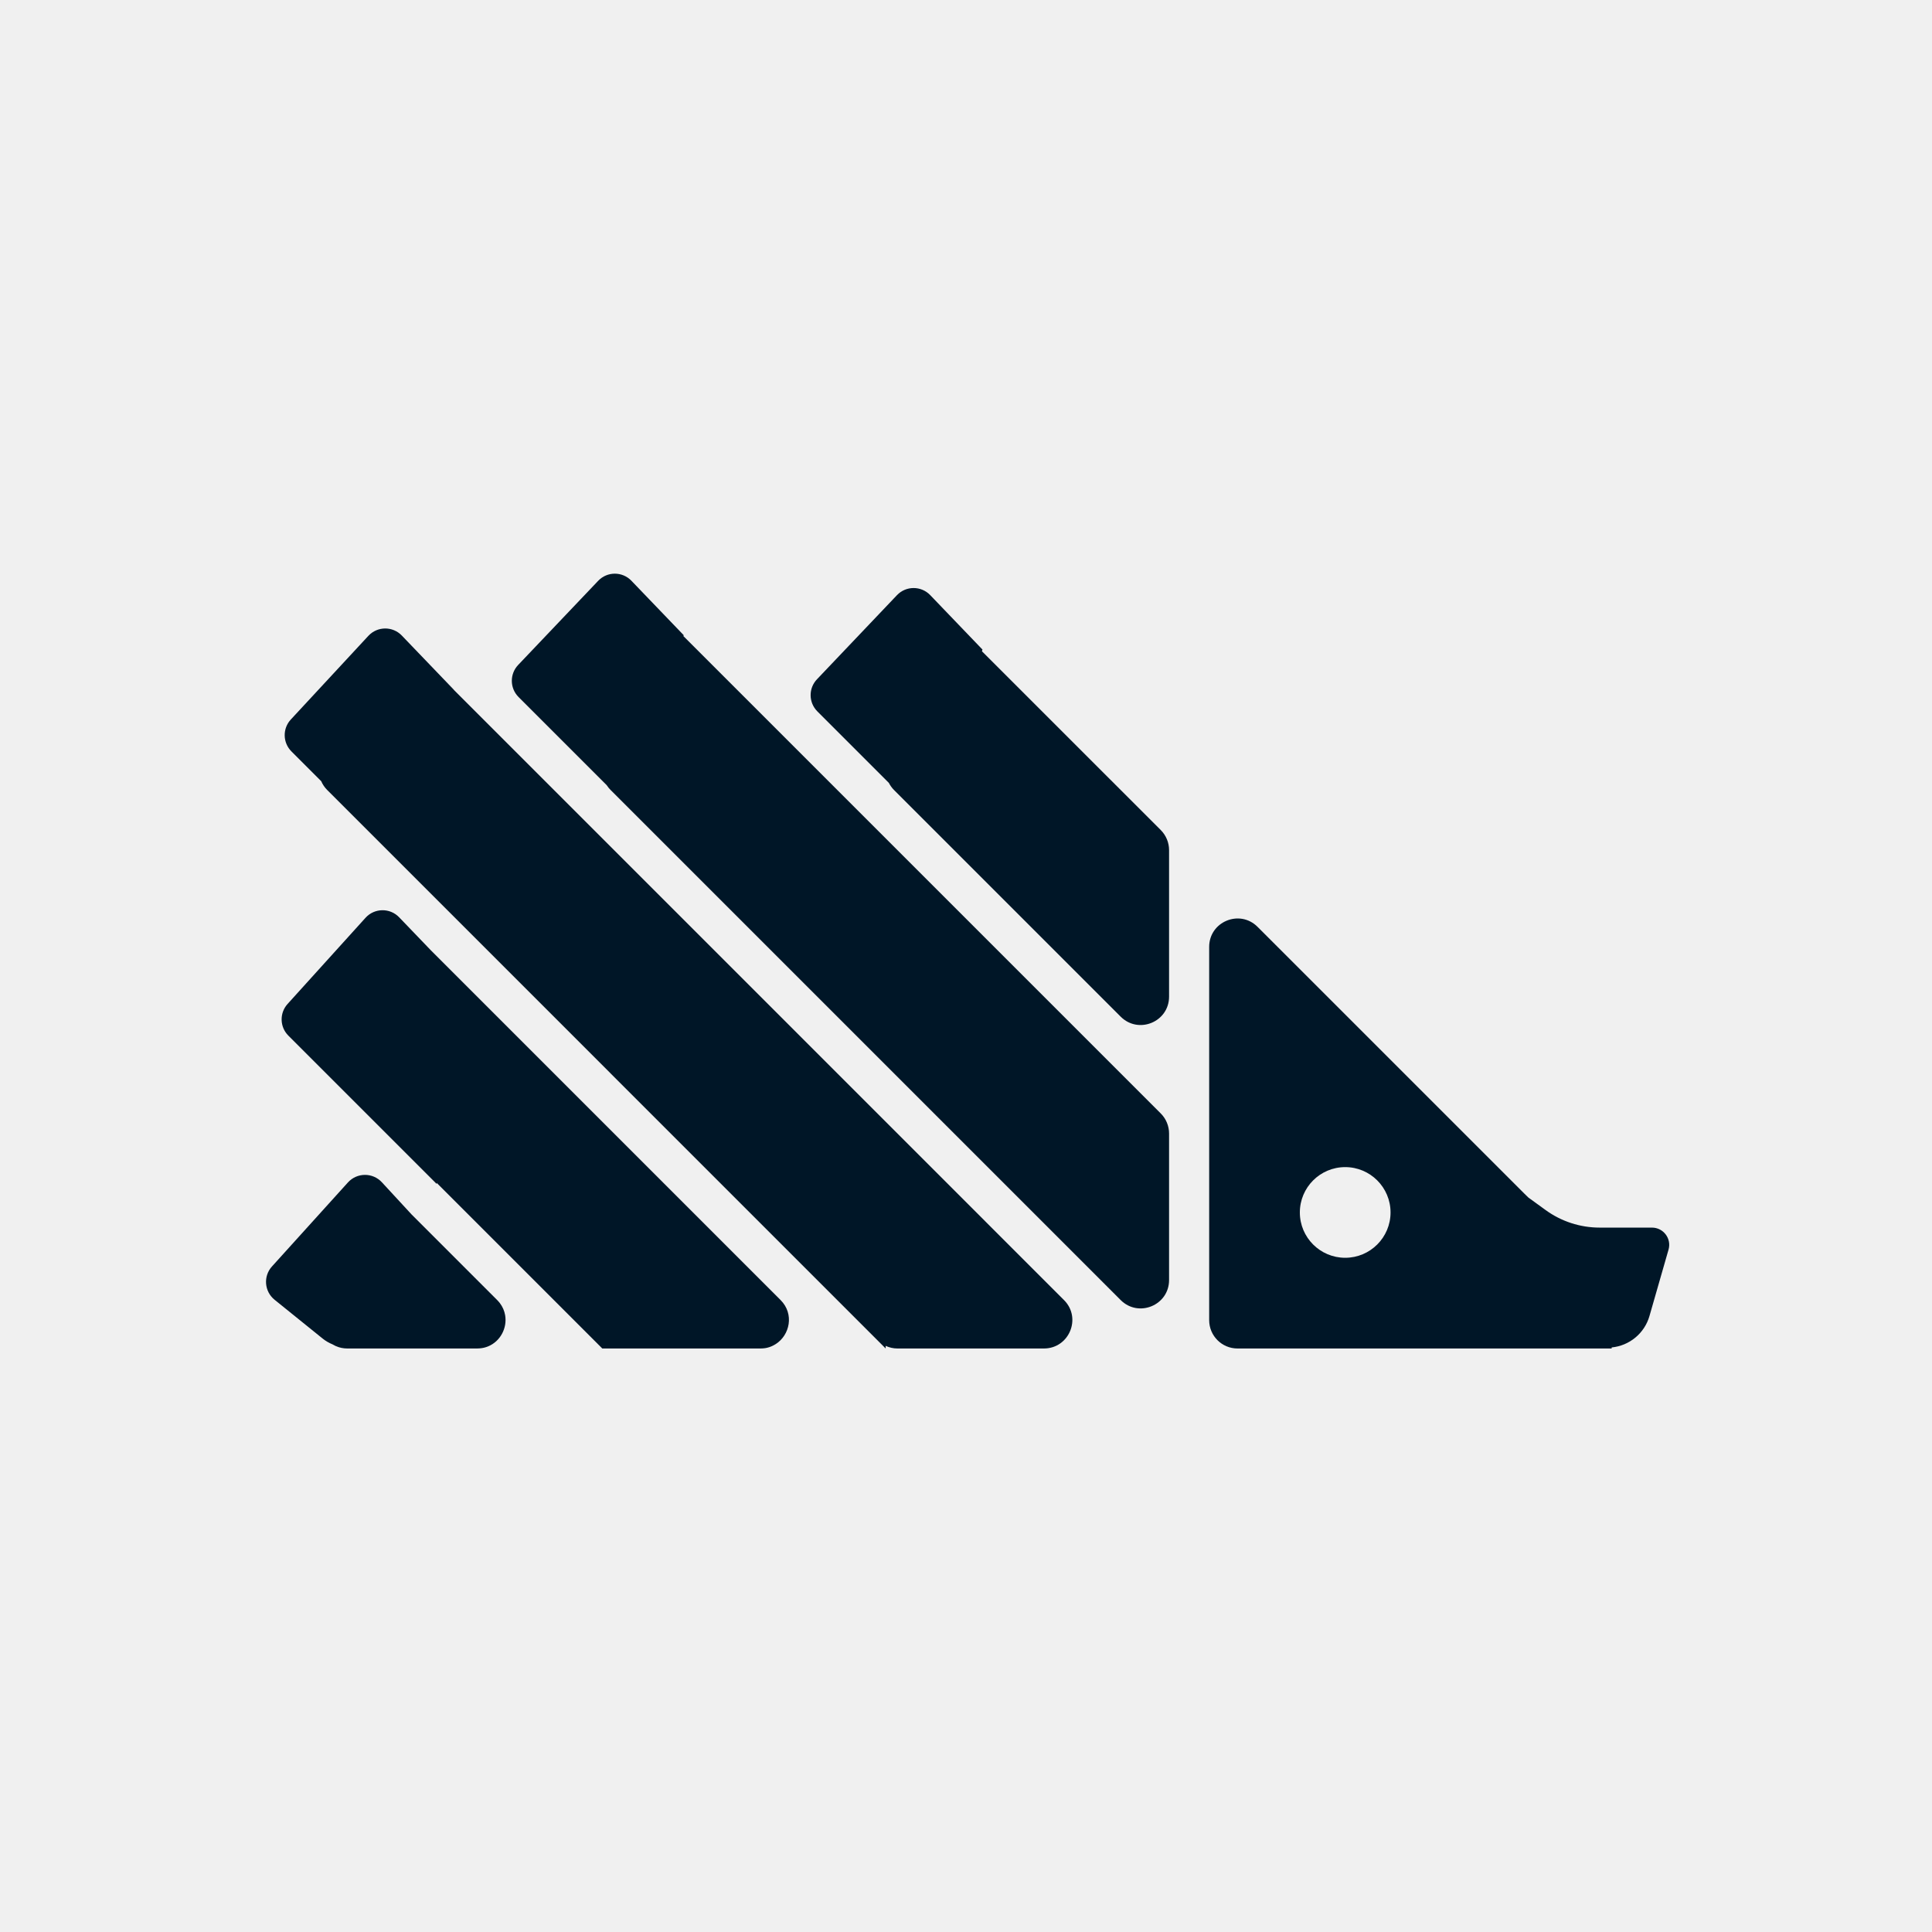
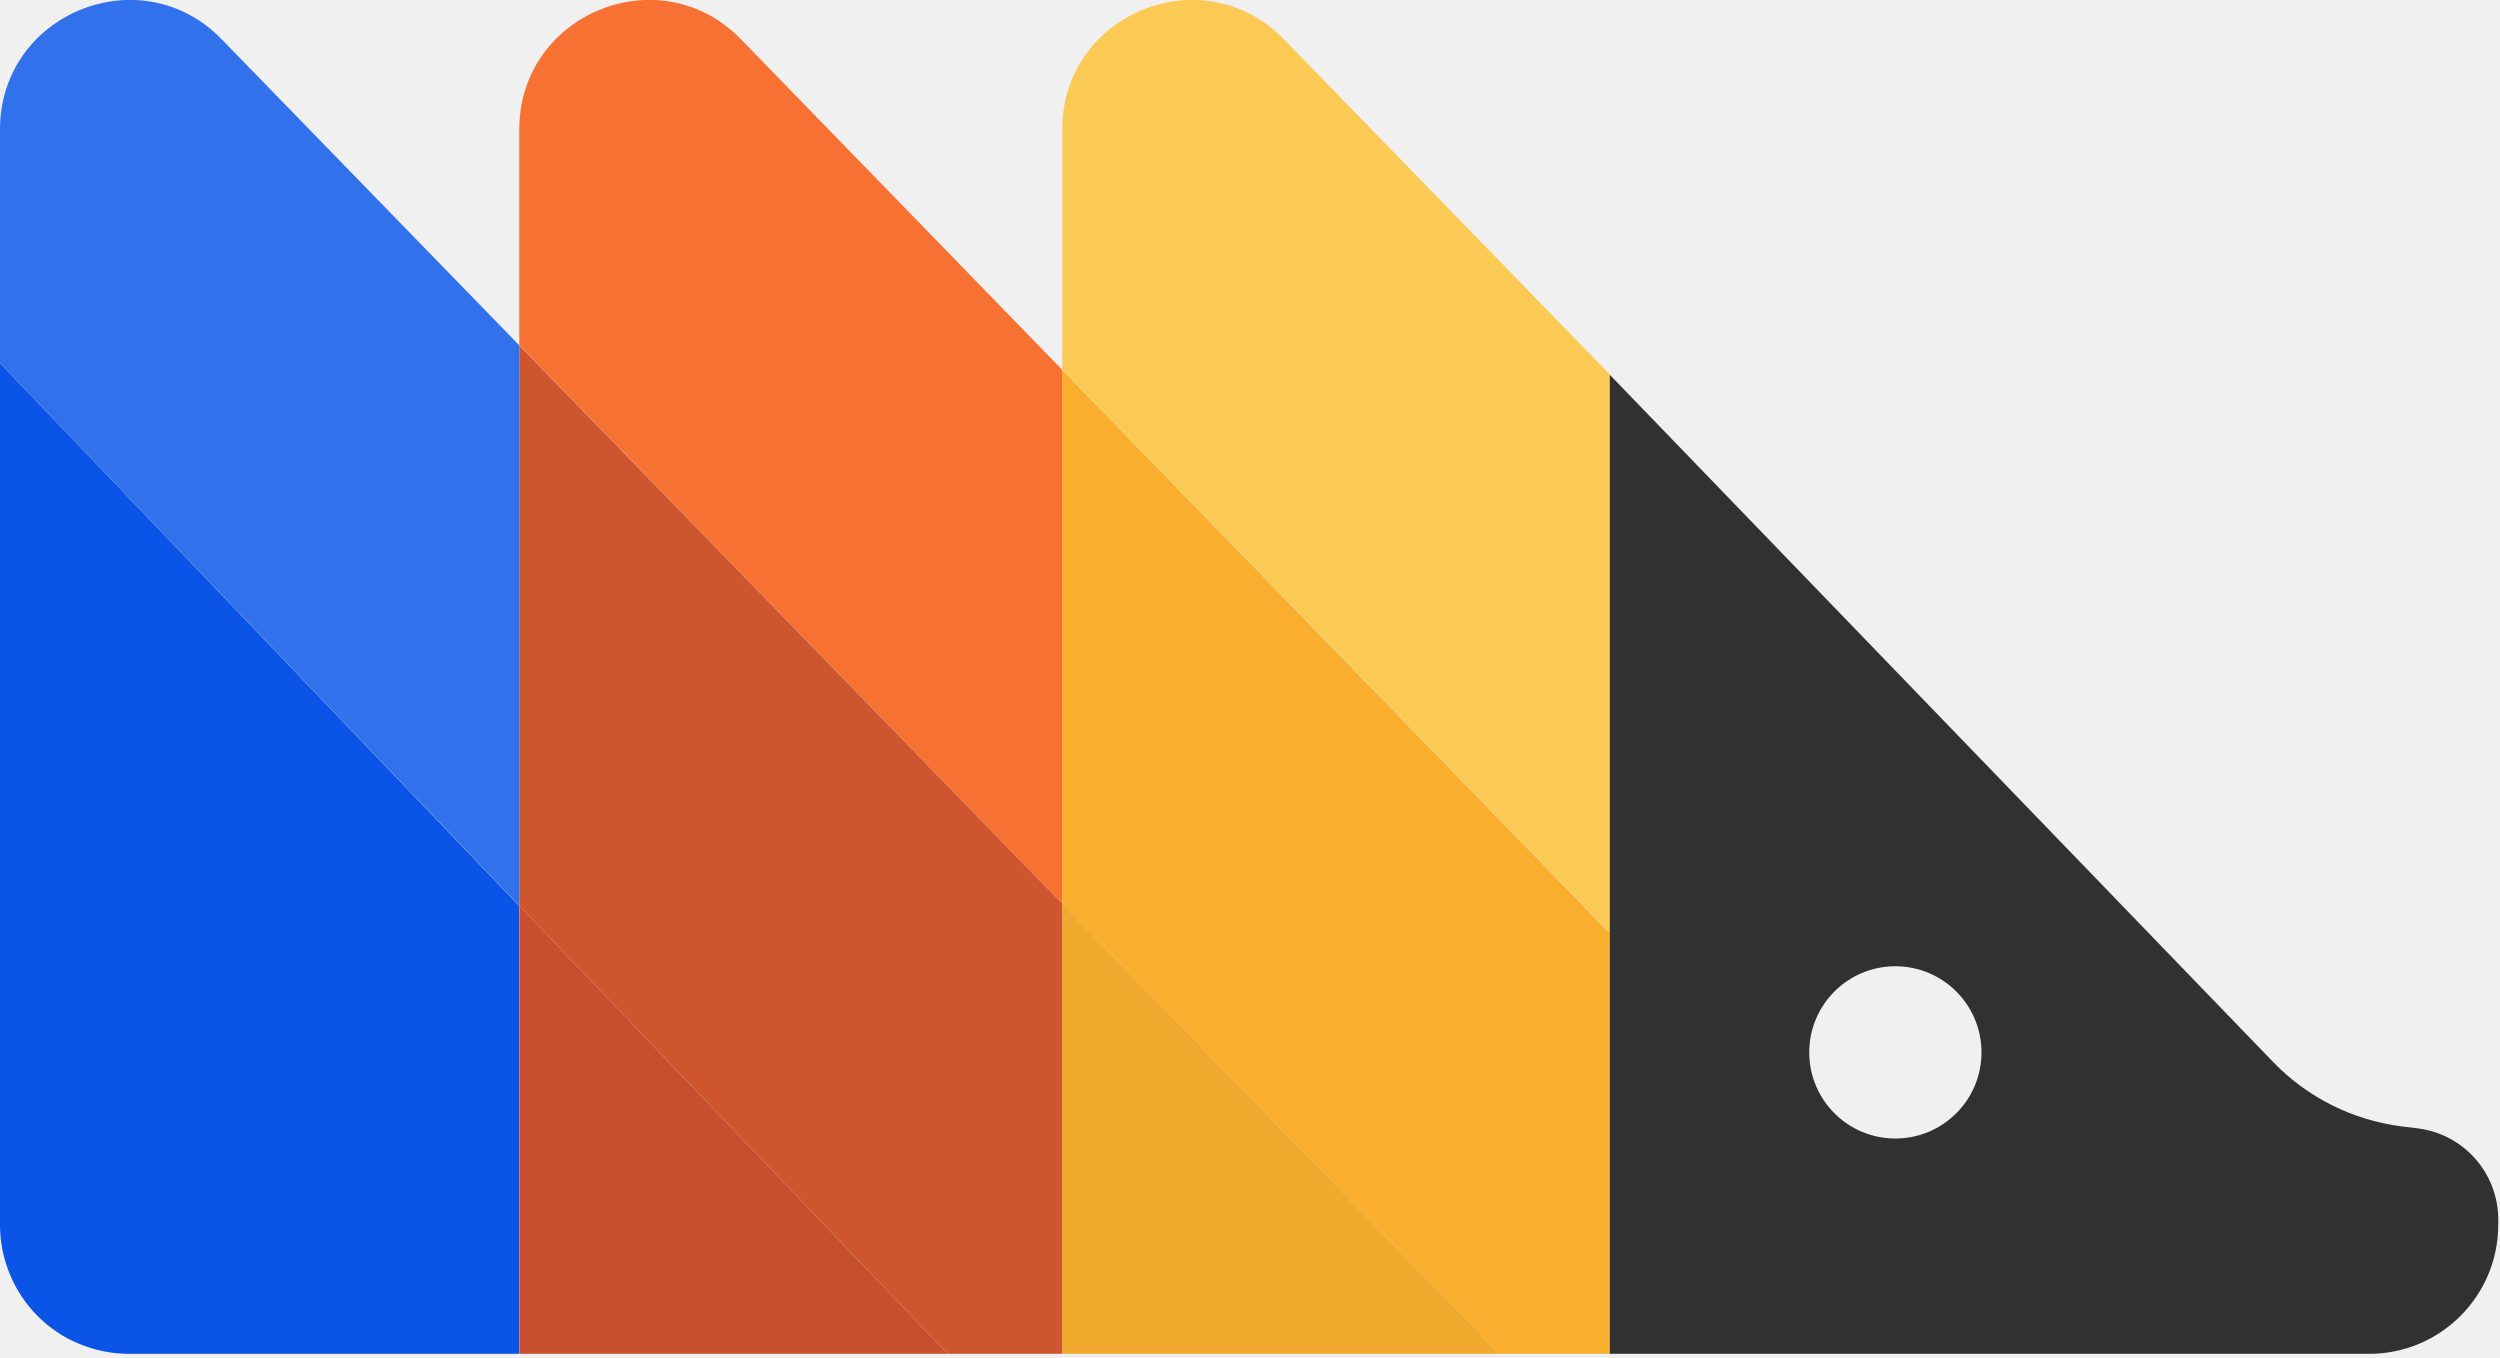
- <svg xmlns="http://www.w3.org/2000/svg" width="74" height="74" viewBox="0 0 74 74" fill="none">
-   <path d="M13.327 45.29C13.675 44.907 14.276 44.904 14.627 45.284L15.765 46.517L19.044 49.796C19.081 49.833 19.114 49.872 19.145 49.911C19.254 50.054 19.32 50.213 19.348 50.374C19.433 50.863 19.167 51.378 18.692 51.571C18.642 51.591 18.59 51.608 18.535 51.621C18.481 51.633 18.424 51.642 18.366 51.646C18.337 51.649 18.307 51.65 18.277 51.65H13.3L13.189 51.644C13.116 51.637 13.045 51.622 12.977 51.601C12.892 51.575 12.812 51.538 12.738 51.493C12.602 51.436 12.474 51.364 12.359 51.271L10.516 49.783C10.123 49.465 10.078 48.882 10.417 48.508L13.327 45.29Z" fill="#001627" />
-   <path d="M14 35.154C14.342 34.775 14.935 34.766 15.288 35.134L16.503 36.399L29.899 49.796C30.428 50.325 30.256 51.142 29.704 51.486C29.609 51.545 29.505 51.593 29.389 51.621C29.362 51.627 29.334 51.632 29.306 51.637C29.25 51.645 29.191 51.65 29.131 51.65H23.069L16.727 45.308L16.725 45.347L11.044 39.666C10.713 39.335 10.7 38.801 11.015 38.454L14 35.154Z" fill="#001627" />
-   <path d="M14.11 24.354C14.454 23.983 15.04 23.978 15.39 24.343L17.385 26.421L17.384 26.425L40.754 49.796C41.438 50.48 40.953 51.649 39.986 51.65H34.373C34.216 51.65 34.063 51.614 33.923 51.55V51.65L23.387 41.114C23.384 41.111 23.381 41.107 23.379 41.105L12.532 30.258C12.434 30.16 12.357 30.045 12.303 29.921L11.162 28.78C10.828 28.445 10.817 27.906 11.139 27.559L14.11 24.354Z" fill="#001627" />
-   <path fill-rule="evenodd" clip-rule="evenodd" d="M46.314 36.268C46.314 35.301 47.483 34.816 48.167 35.5L58.388 45.72C58.439 45.771 58.49 45.821 58.542 45.87L59.198 46.346C59.8 46.784 60.525 47.02 61.269 47.02H63.273C63.712 47.02 64.03 47.441 63.909 47.862L63.178 50.408C62.986 51.073 62.408 51.545 61.73 51.61V51.65H47.399C46.8 51.65 46.314 51.164 46.314 50.564V36.268ZM51.524 44.703C50.565 44.703 49.787 45.481 49.787 46.44C49.787 47.398 50.565 48.176 51.524 48.176C52.482 48.176 53.261 47.398 53.261 46.44C53.261 45.481 52.482 44.703 51.524 44.703Z" fill="#001627" />
-   <path d="M22.912 22.246C23.258 21.883 23.837 21.882 24.184 22.244L26.188 24.33L26.176 24.364L44.46 42.648C44.663 42.851 44.778 43.128 44.778 43.416V49.029C44.778 49.995 43.609 50.479 42.925 49.796L23.387 30.258C23.336 30.207 23.29 30.151 23.251 30.093C23.247 30.087 23.244 30.081 23.24 30.076L19.862 26.698C19.524 26.36 19.518 25.815 19.847 25.469L22.912 22.246Z" fill="#001627" />
-   <path d="M34.355 22.797C34.701 22.433 35.281 22.432 35.629 22.794L37.631 24.88L37.61 24.944L44.46 31.793C44.663 31.997 44.778 32.273 44.778 32.561V38.173C44.778 39.141 43.609 39.624 42.925 38.941L34.242 30.258C34.161 30.177 34.096 30.085 34.044 29.985L31.307 27.248C30.969 26.91 30.962 26.365 31.291 26.019L34.355 22.797Z" fill="#001627" />
+ <svg xmlns="http://www.w3.org/2000/svg" width="499" height="271" viewBox="0 0 499 271" fill="none">
+   <g clip-path="url(#clip0_822_682)">
+     <path d="M482.64 225.225L479.381 224.832C469.662 223.596 460.617 219.101 453.763 212.023L321.235 74.719V270.225H472.865C487.134 270.225 498.651 258.652 498.651 244.438V243.427C498.651 234.158 491.741 226.349 482.584 225.225H482.64ZM378.314 227.247C368.82 227.247 361.123 219.551 361.123 210.056C361.123 200.562 368.82 192.865 378.314 192.865C387.808 192.865 395.505 200.562 395.505 210.056C395.505 219.551 387.808 227.247 378.314 227.247Z" fill="#313131" />
+     <path d="M212.022 73.82V180.393L299.326 270.224H321.292V186.235L212.022 73.82Z" fill="#F9AE2D" />
+     <path d="M212.022 73.82L147.921 7.865C131.797 -8.764 103.651 2.696 103.651 25.843V68.876L212.022 180.393V73.82Z" fill="#F77133" />
+     <path d="M321.292 186.236V74.719L256.292 7.865C240.169 -8.764 212.022 2.696 212.022 25.843V73.764L321.292 186.18V186.236Z" fill="#FACA55" />
+     <path d="M212.022 270.225H299.326L212.022 180.394V270.225Z" fill="#F0A82D" />
+     <path d="M103.651 270.224H189.157L103.651 180.786V270.224Z" fill="#C64F2D" />
+     <path d="M0 72.471V244.437C0 249.774 1.629 254.718 4.382 258.875C6.236 261.628 8.596 263.988 11.348 265.842C12.697 266.797 14.213 267.583 15.73 268.201C18.82 269.493 22.191 270.224 25.787 270.224H103.596V180.786L0 72.471Z" fill="#0B54E8" />
+     <path d="M103.651 68.933V180.786L189.157 270.225H212.022V180.393L103.651 68.933Z" fill="#CD562E" />
+     <path d="M103.652 68.933L44.27 7.865C28.146 -8.764 0 2.697 0 25.843V72.472L103.652 180.787V68.933Z" fill="#3271EC" />
+   </g>
+   <defs>
+     <clipPath id="clip0_822_682">
+       <rect width="498.708" height="270.225" fill="white" />
+     </clipPath>
+   </defs>
</svg>
